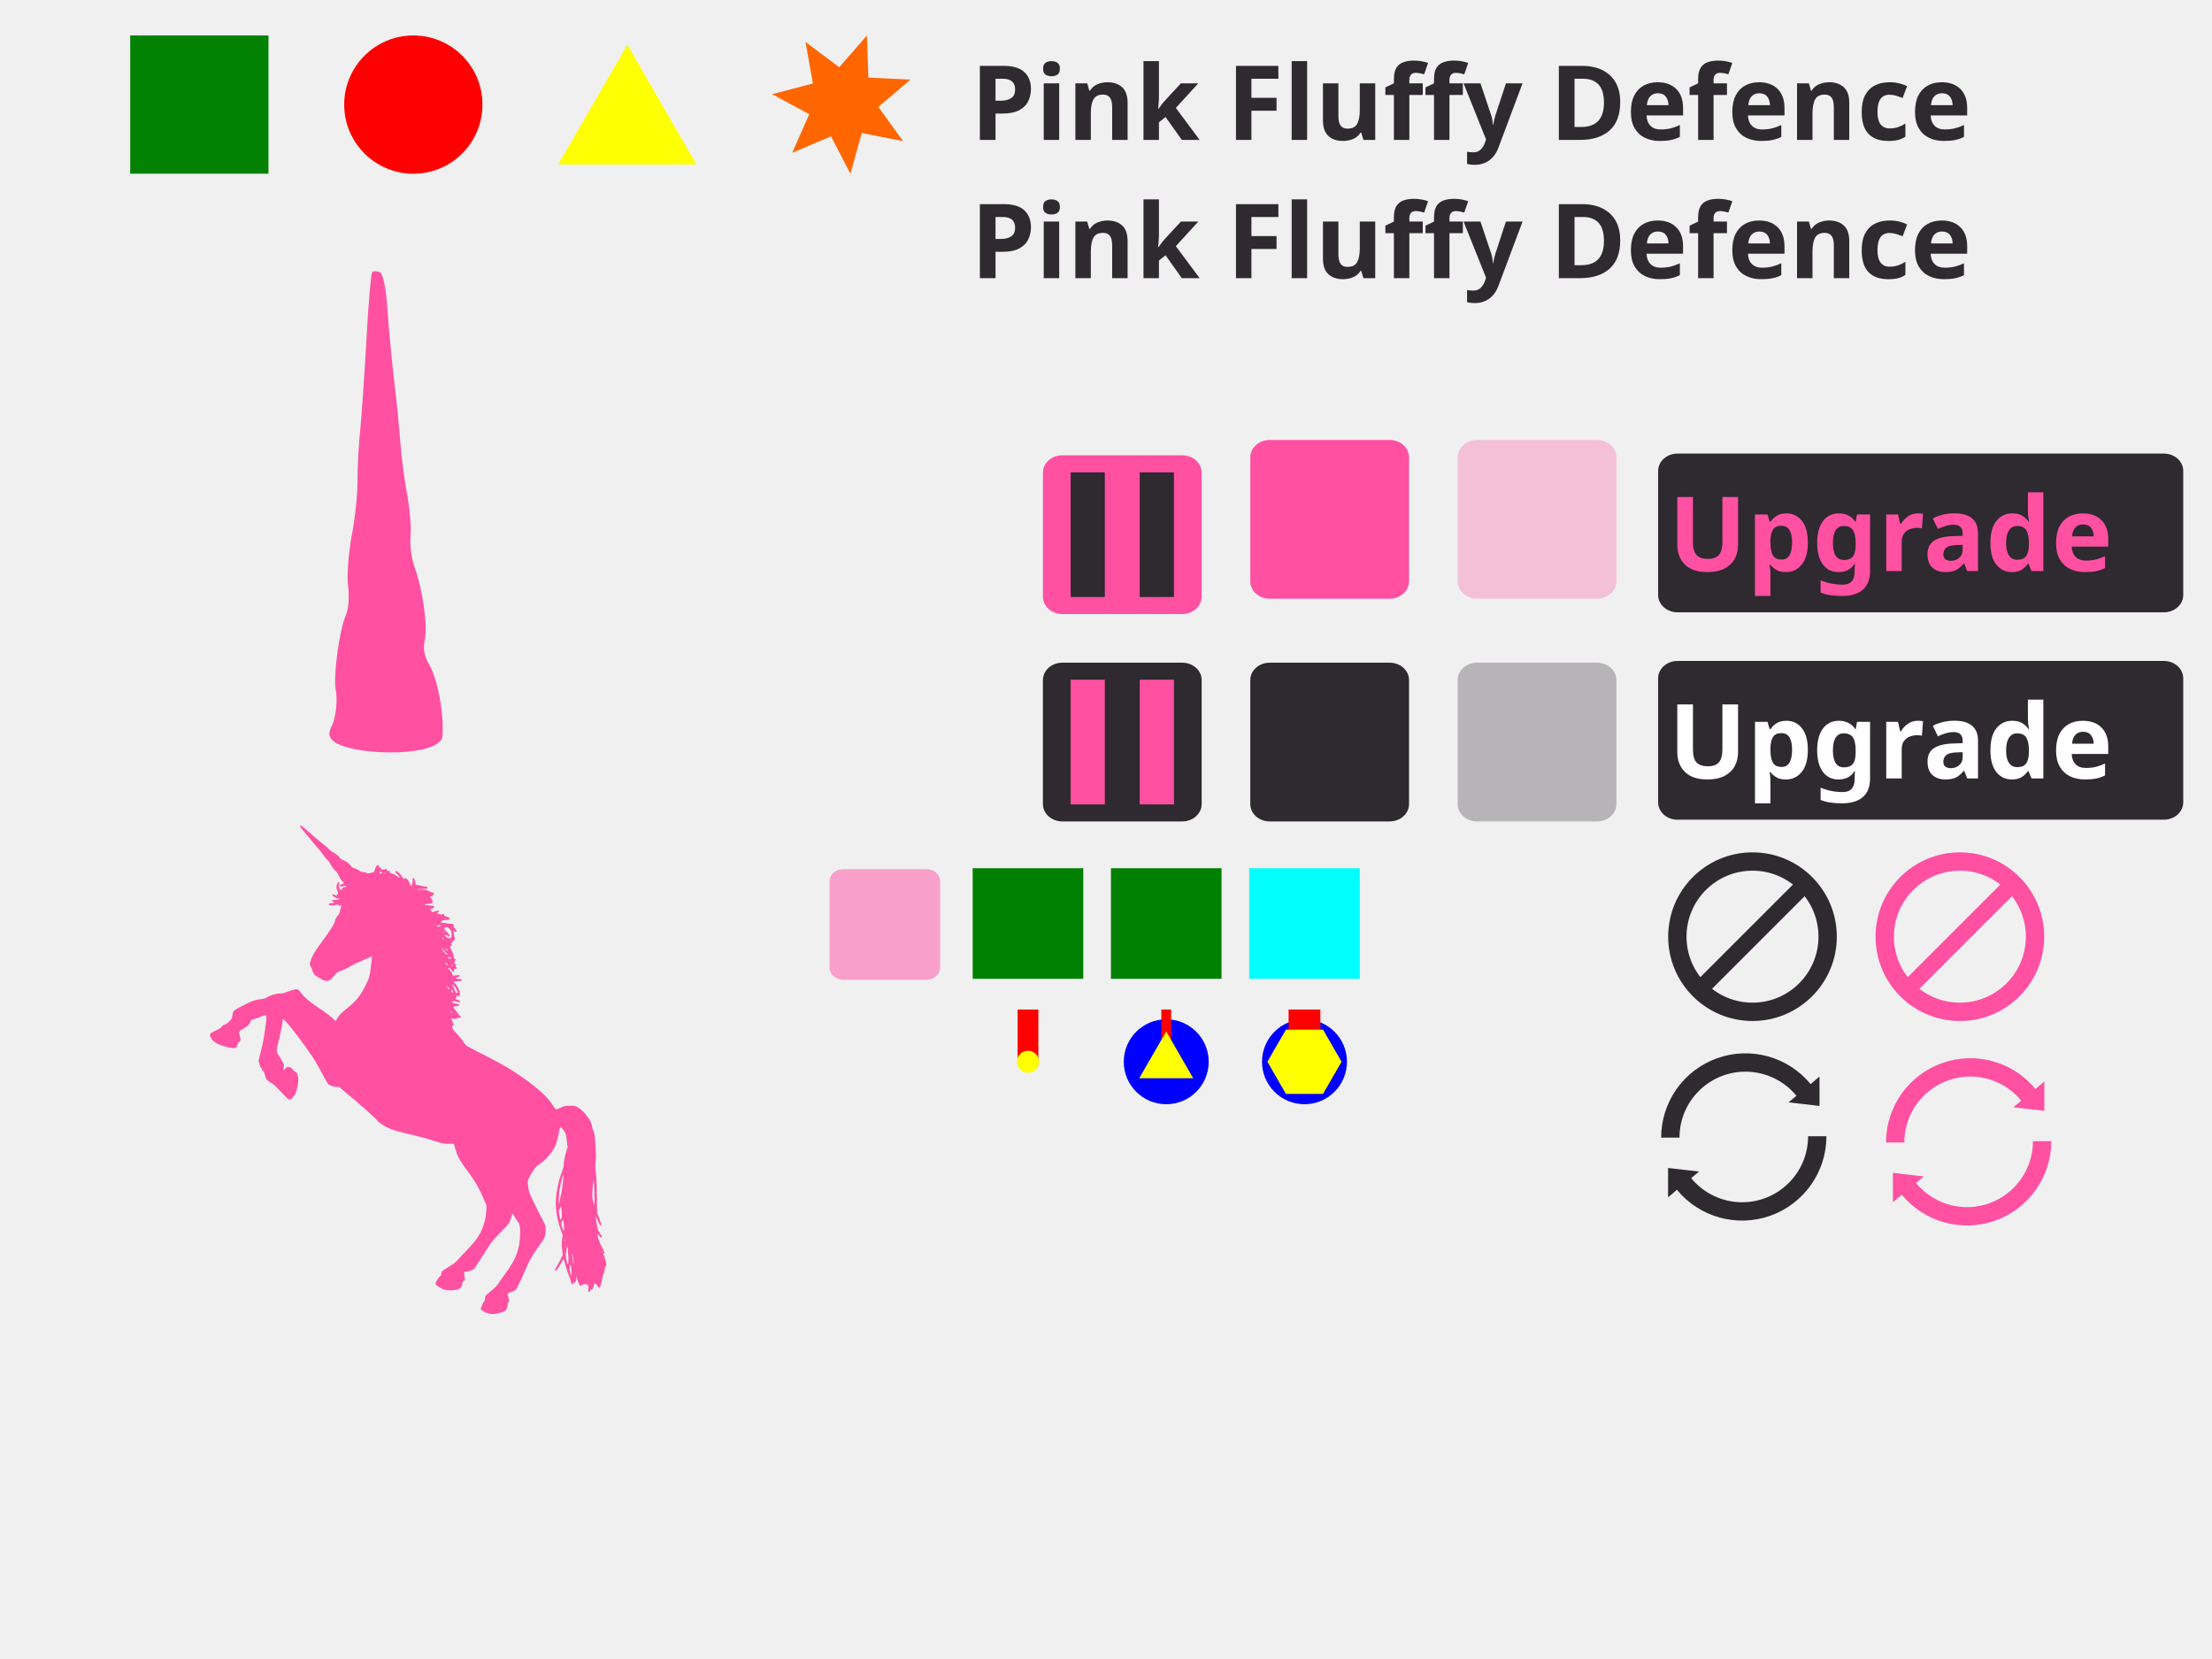
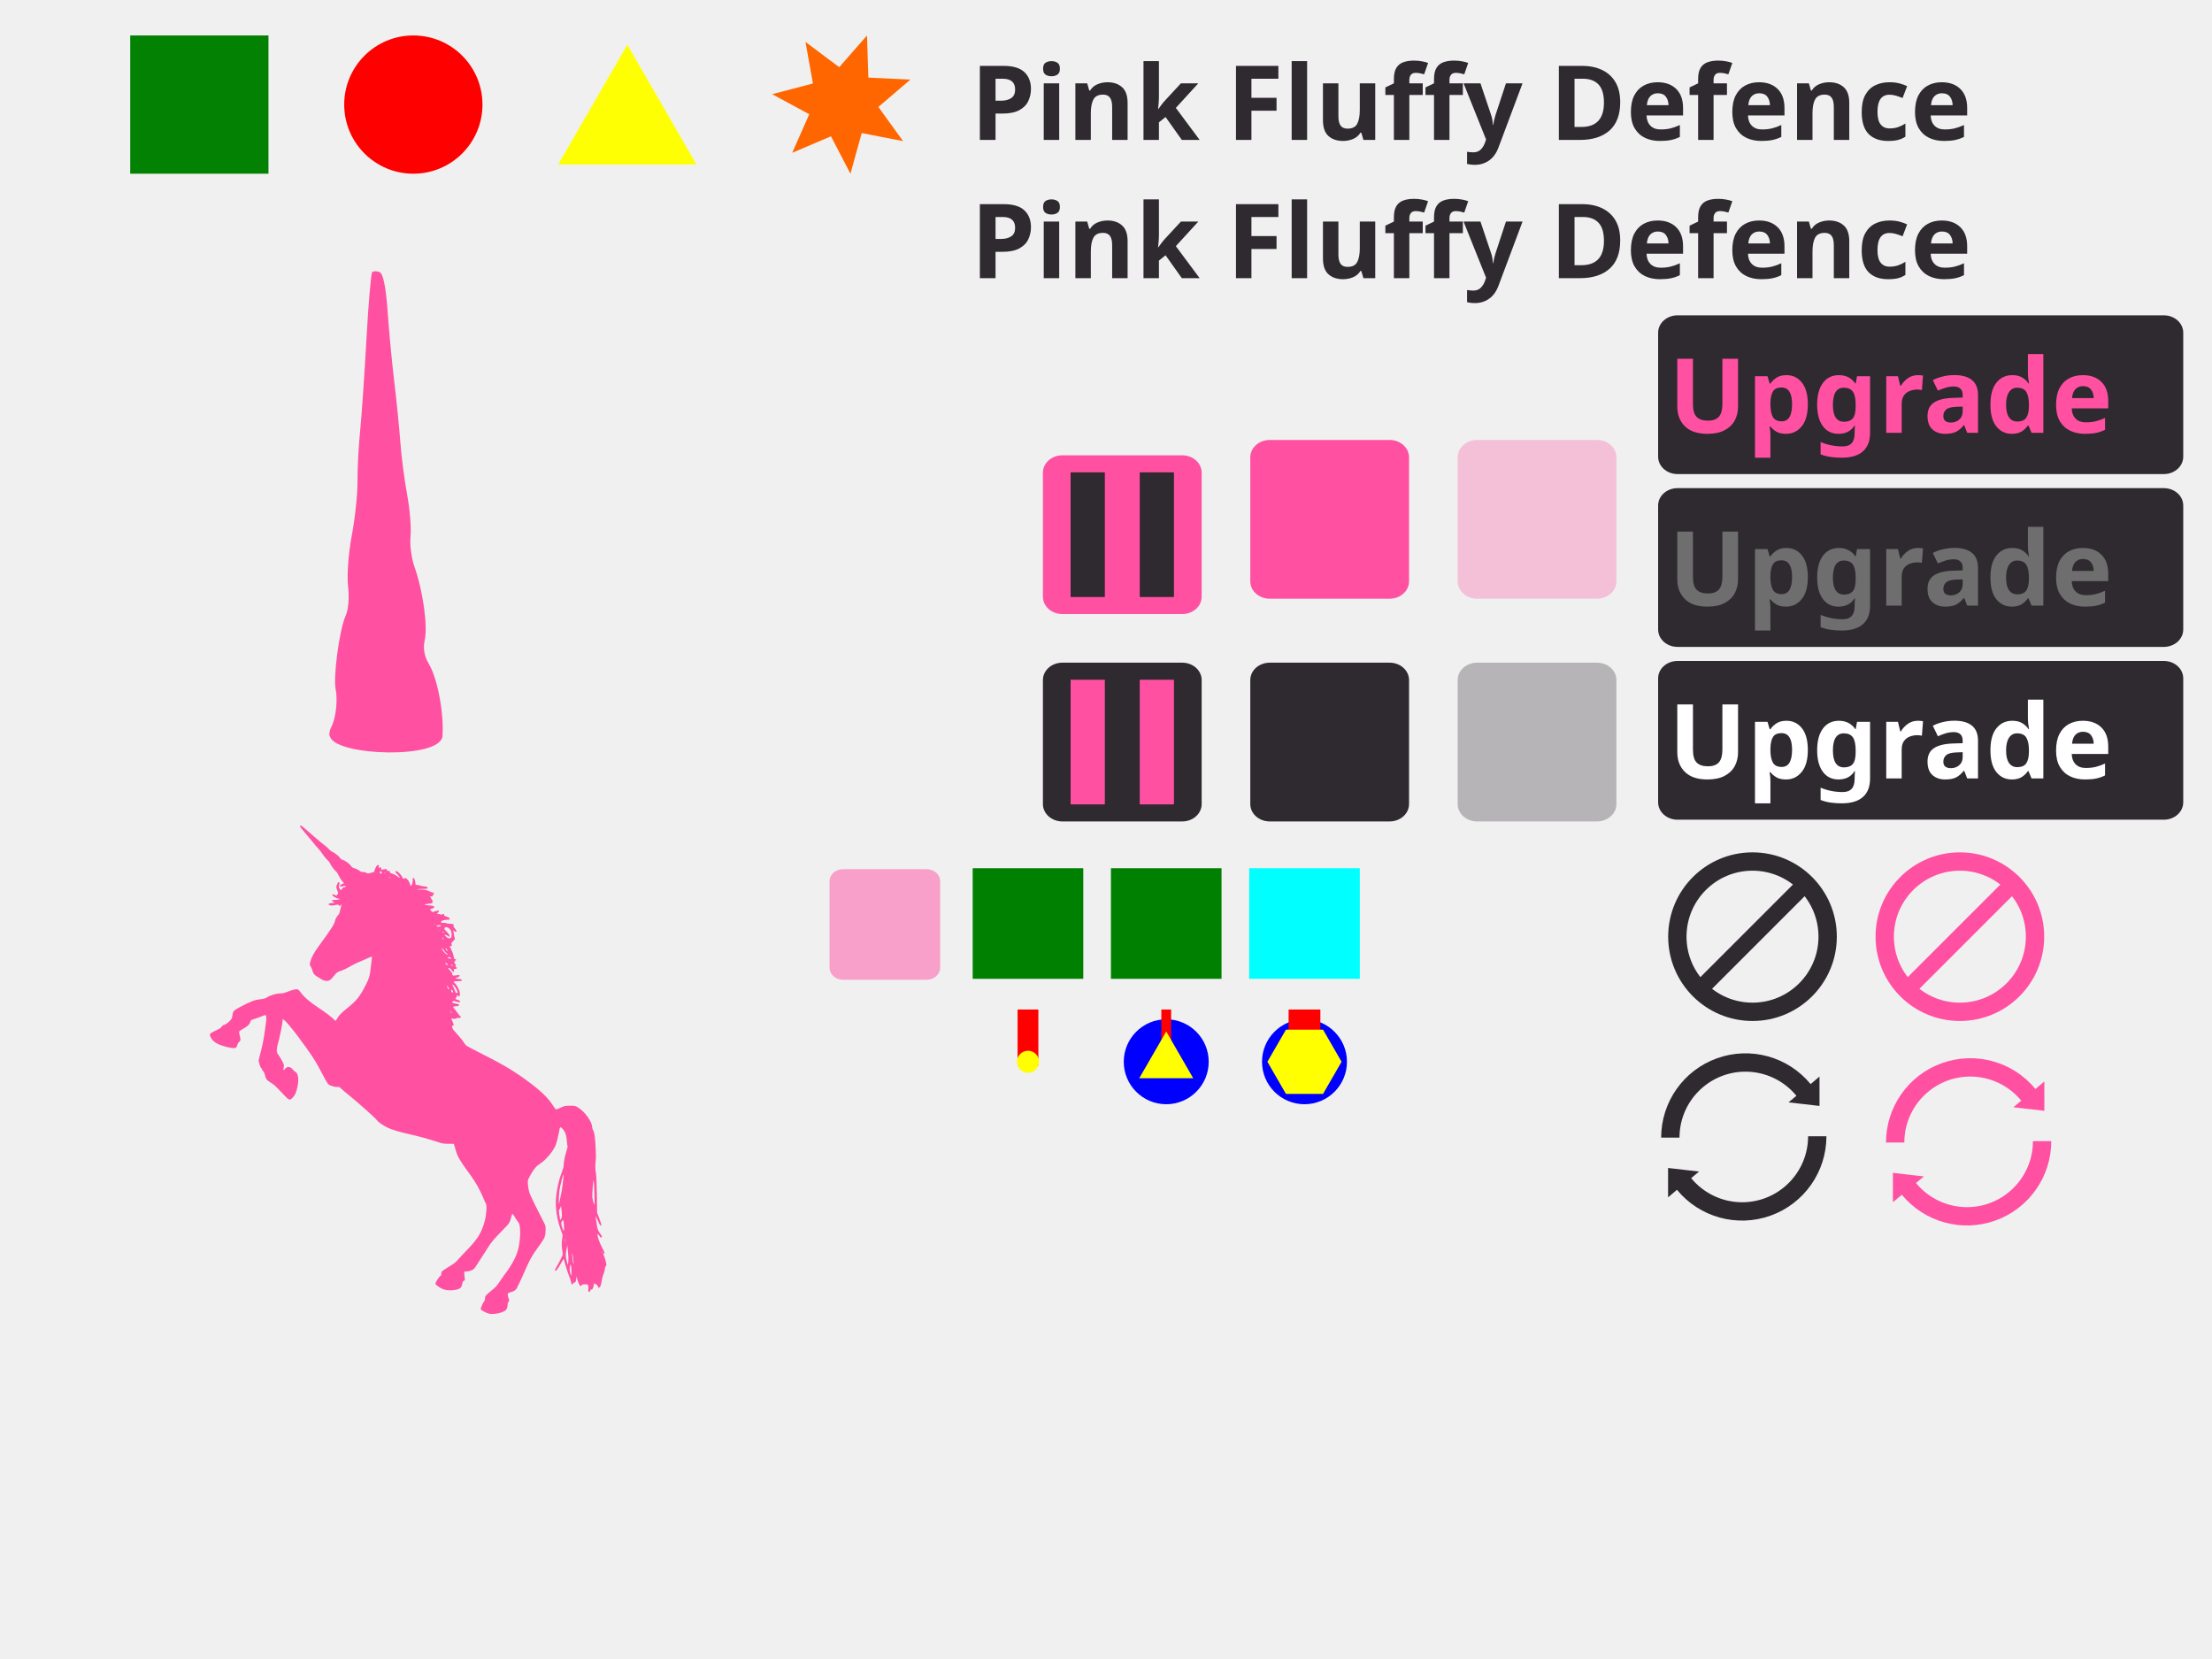
<svg xmlns="http://www.w3.org/2000/svg" width="640" height="480" id="svg3650" version="1.1">
  <defs id="defs3906" />
  <text style="font-size:12px;font-family:'Bitstream Vera Sans'" x="242.244" y="247.869" font-size="12px" xml:space="preserve" id="text2419" />
  <g id="g4748" transform="translate(-229.6792,-96.55566)">
    <path d="m 597.056,223.848 34.673,0 c 3.119,0 5.629,2.246 5.629,5.035 l 0,35.862 c 0,2.789 -2.511,5.035 -5.629,5.035 l -34.673,0 c -3.119,0 -5.629,-2.246 -5.629,-5.035 l 0,-35.862 c 0,-2.789 2.511,-5.035 5.629,-5.035 z" id="rect2787" style="fill:#ff50a2;fill-opacity:1;stroke:none;stroke-width:2.702;stroke-linecap:round;stroke-linejoin:round;stroke-miterlimit:13.654" />
  </g>
  <g transform="translate(-229.6791,-32.11391)" id="g4182">
    <path style="fill:#2f2930;stroke:none;stroke-width:2.702;stroke-linecap:round;stroke-linejoin:round;stroke-miterlimit:13.654" id="path4184" d="m 597.056,223.848 34.673,0 c 3.119,0 5.629,2.246 5.629,5.035 l 0,35.862 c 0,2.789 -2.511,5.035 -5.629,5.035 l -34.673,0 c -3.119,0 -5.629,-2.246 -5.629,-5.035 l 0,-35.862 c 0,-2.789 2.511,-5.035 5.629,-5.035 z" />
  </g>
  <circle r="20" cy="30.259" cx="119.591" id="circle4675" style="opacity:1;fill:#ff0000;fill-opacity:1" />
  <rect y="10.259" x="37.679" height="40" width="40" id="rect4683" style="opacity:0.99;fill:#008000;fill-opacity:1" />
  <g id="g4235" transform="translate(-40,0)">
    <rect y="10.259" x="201.504" height="40" width="40" id="rect4233" style="opacity:0.99;fill:none;fill-opacity:1;stroke:none;stroke-width:2.702;stroke-miterlimit:13.654;stroke-dasharray:none;stroke-opacity:1" />
    <path style="opacity:1;fill:#ffff00;fill-opacity:0.988;stroke:none;stroke-width:2.702;stroke-miterlimit:13.654;stroke-dasharray:none;stroke-opacity:1" id="path4693" d="m 241.504,47.579 -40,0 20,-34.641 z" />
  </g>
  <path transform="matrix(0.03740457,0,0,0.037465,222.967,58.71221)" d="m 745.428,-1293.301 10.503,325.641 325.457,15.167 -248.048,211.245 191.061,263.909 -319.814,-62.222 -87.208,313.922 -150.753,-288.836 -299.808,127.545 131.828,-297.95 -286.646,-154.876 315.14,-82.701 -57.634,-320.672 261.145,194.822 z" id="path4701" style="opacity:1;fill:#ff6600;fill-opacity:1" />
  <path style="fill:#000000" d="" id="path4791" />
  <g id="g3512">
    <rect y="237.756" x="46.319" height="143.547" width="143.547" id="rect4847" style="opacity:0.99;fill:none;fill-opacity:1;stroke:none;stroke-width:2.702;stroke-miterlimit:13.654;stroke-dasharray:none;stroke-opacity:1" />
    <path style="fill:#ff50a2;fill-opacity:1" d="m 141.551,380.098 c -0.889,-0.218 -2.411,-1.025 -2.462,-1.305 -0.053,-0.288 0.776,-2.159 1.062,-2.397 0.107,-0.088 0.192,-0.43 0.192,-0.767 0,-0.556 0.067,-0.669 0.79,-1.33 0.434,-0.397 1.175,-1.024 1.645,-1.394 0.589,-0.462 1.116,-1.072 1.693,-1.957 0.461,-0.707 1.085,-1.605 1.387,-1.996 2.169,-2.807 3.475,-5.221 4.076,-7.533 0.693,-2.667 0.758,-6.924 0.118,-7.645 -0.153,-0.173 -0.581,-0.808 -0.951,-1.412 -0.37,-0.604 -0.73,-1.133 -0.8,-1.177 -0.07,-0.043 -0.198,0.195 -0.284,0.529 -0.567,2.203 -0.463,2.034 -2.541,4.16 -2.672,2.734 -3.393,3.598 -4.467,5.354 -0.51,0.833 -1.428,2.262 -2.04,3.174 -0.612,0.913 -1.262,1.911 -1.445,2.219 -0.415,0.699 -1.196,1.111 -2.347,1.239 l -0.874,0.097 0.021,0.568 c 0.012,0.312 0.068,0.87 0.125,1.238 0.096,0.624 0.079,0.681 -0.254,0.833 -0.288,0.131 -0.375,0.3 -0.452,0.876 -0.129,0.969 -0.611,1.44 -1.724,1.683 -1.188,0.26 -2.558,0.242 -3.473,-0.043 -1.102,-0.344 -2.558,-1.324 -2.558,-1.721 0,-0.381 1.06,-2.033 1.433,-2.233 0.196,-0.105 0.272,-0.299 0.272,-0.694 0,-0.519 0.051,-0.582 0.959,-1.185 0.528,-0.35 1.451,-0.934 2.051,-1.298 0.663,-0.402 1.331,-0.953 1.702,-1.404 0.336,-0.408 1.574,-1.734 2.75,-2.945 3.111,-3.204 4.277,-5.138 5.137,-8.525 0.464,-1.827 0.612,-4.392 0.283,-4.895 -0.129,-0.197 -0.367,-0.695 -0.529,-1.108 -0.947,-2.409 -2.421,-5.082 -3.901,-7.075 -1.905,-2.565 -3.311,-4.689 -3.718,-5.615 -0.171,-0.39 -0.491,-1.333 -0.711,-2.095 l -0.399,-1.385 -1.533,-4.3e-4 c -1.362,-4.3e-4 -1.702,-0.055 -3.056,-0.495 -2.776,-0.9 -5.046,-1.531 -7.706,-2.14 -3.443,-0.788 -5.482,-1.386 -6.784,-1.987 -1.215,-0.561 -2.784,-1.637 -3.107,-2.129 -0.404,-0.616 -5.867,-5.484 -8.503,-7.577 -0.554,-0.44 -1.341,-1.113 -1.75,-1.497 -0.62,-0.583 -0.808,-0.685 -1.137,-0.618 -0.486,0.098 -1.949,-0.26 -2.534,-0.619 -0.331,-0.203 -0.783,-0.934 -1.905,-3.079 -0.809,-1.547 -1.796,-3.325 -2.193,-3.95 -2.634,-4.147 -7.609,-10.715 -8.812,-11.633 l -0.513,-0.391 0,0.441 c 0,0.675 -0.948,5.328 -1.347,6.609 -0.196,0.628 -0.355,1.49 -0.356,1.926 -0.002,0.706 0.062,0.878 0.61,1.634 0.337,0.465 0.823,1.28 1.081,1.812 0.44,0.908 0.459,1.005 0.305,1.616 -0.2,0.794 -0.084,0.954 0.324,0.447 0.474,-0.589 1.008,-0.736 1.62,-0.445 0.279,0.132 0.608,0.416 0.73,0.629 0.123,0.214 0.429,0.487 0.68,0.607 0.856,0.408 1.117,2.285 0.618,4.453 -0.375,1.63 -0.694,2.33 -1.396,3.062 -0.788,0.821 -1.035,0.748 -2.403,-0.71 -0.642,-0.684 -1.268,-1.34 -1.391,-1.458 -0.324,-0.308 -1.026,-1.02 -1.331,-1.35 -0.145,-0.156 -0.726,-0.572 -1.292,-0.923 -1.111,-0.69 -1.34,-1.001 -1.588,-2.161 -0.097,-0.455 -0.294,-0.877 -0.497,-1.066 -0.185,-0.172 -0.337,-0.402 -0.337,-0.511 0,-0.109 -0.122,-0.309 -0.272,-0.444 -0.149,-0.135 -0.375,-0.673 -0.502,-1.195 l -0.231,-0.949 0.713,-2.807 c 0.635,-2.502 0.883,-3.928 1.454,-8.366 0.166,-1.288 0.091,-1.974 -0.214,-1.974 -0.101,0 -0.723,0.218 -1.383,0.484 -0.66,0.266 -1.558,0.587 -1.996,0.715 -0.738,0.214 -0.808,0.272 -0.966,0.798 -0.214,0.715 -0.814,1.285 -2.062,1.958 -0.54,0.291 -1.047,0.633 -1.127,0.76 -0.105,0.166 -0.065,0.503 0.145,1.204 0.318,1.066 0.242,1.641 -0.249,1.904 -0.145,0.078 -0.329,0.382 -0.409,0.676 -0.246,0.915 -0.455,1.091 -1.251,1.056 -1.017,-0.044 -3.381,-0.674 -4.371,-1.165 -1.014,-0.502 -1.676,-1.098 -2.062,-1.856 -0.545,-1.067 -0.475,-1.175 1.317,-2.026 1.194,-0.567 1.643,-0.855 1.77,-1.134 0.118,-0.259 0.359,-0.43 0.781,-0.556 0.402,-0.12 0.884,-0.449 1.411,-0.967 0.7,-0.687 0.812,-0.875 0.896,-1.496 0.216,-1.608 0.242,-1.637 2.672,-2.91 2.747,-1.44 3.854,-1.856 5.367,-2.016 1.028,-0.109 1.479,-0.226 1.889,-0.492 1,-0.649 2.727,-1.191 3.792,-1.191 0.768,0 1.238,-0.103 2.248,-0.493 1.53,-0.591 2.479,-0.819 2.933,-0.705 0.191,0.048 0.564,0.416 0.869,0.859 0.877,1.274 2.662,2.821 5.102,4.423 2.115,1.389 4.041,2.857 4.684,3.572 0.326,0.362 0.436,0.304 0.806,-0.423 0.417,-0.817 1.152,-1.58 2.763,-2.869 2.889,-2.31 3.835,-3.508 5.662,-7.166 0.872,-1.747 1.037,-2.366 1.298,-4.872 0.126,-1.212 0.264,-2.379 0.306,-2.594 0.048,-0.246 0.015,-0.391 -0.089,-0.391 -0.091,0 -0.975,0.375 -1.966,0.834 -0.99,0.459 -2.015,0.905 -2.278,0.993 -0.263,0.088 -1.19,0.571 -2.061,1.074 -0.871,0.503 -1.935,1.019 -2.365,1.147 -1.22,0.362 -1.434,0.512 -2.245,1.57 -0.977,1.275 -1.584,1.587 -2.609,1.342 -0.388,-0.093 -0.878,-0.306 -1.088,-0.473 -0.21,-0.167 -0.615,-0.421 -0.898,-0.565 -0.843,-0.428 -1.369,-1.001 -1.54,-1.675 -0.155,-0.614 -0.232,-0.797 -0.669,-1.601 -0.204,-0.376 -0.203,-0.485 0.011,-1.254 0.355,-1.278 1.065,-2.572 2.44,-4.45 3.505,-4.784 4.535,-6.386 4.678,-7.275 0.054,-0.333 0.296,-0.862 0.547,-1.193 0.248,-0.327 0.528,-0.698 0.623,-0.824 0.095,-0.126 0.272,-0.708 0.395,-1.294 0.122,-0.585 0.256,-1.192 0.298,-1.349 0.065,-0.241 0.032,-0.231 -0.219,0.071 -0.288,0.347 -0.3,0.349 -0.505,0.082 -0.191,-0.249 -0.275,-0.259 -0.933,-0.107 -0.953,0.22 -1.582,0.211 -1.908,-0.028 -0.258,-0.188 -0.256,-0.2 0.035,-0.355 0.165,-0.088 0.491,-0.161 0.725,-0.161 0.233,0 0.532,-0.041 0.664,-0.092 0.19,-0.073 0.146,-0.131 -0.214,-0.283 -0.729,-0.307 -0.462,-0.549 0.613,-0.555 0.543,-0.003 1.019,-0.079 1.118,-0.178 0.135,-0.135 0.081,-0.175 -0.247,-0.183 -0.515,-0.014 -1.681,-0.701 -1.744,-1.029 -0.06,-0.31 0.303,-0.31 0.777,-1e-5 0.353,0.231 0.375,0.228 0.631,-0.107 0.335,-0.436 0.335,-0.475 -0.026,-1.343 -0.252,-0.609 -0.275,-0.805 -0.145,-1.286 0.207,-0.767 0.515,-1.177 0.728,-0.968 0.12,0.118 0.121,0.311 0.004,0.744 -0.128,0.474 -0.116,0.664 0.06,1.004 0.317,0.614 0.477,0.649 0.752,0.169 0.171,-0.298 0.373,-0.442 0.663,-0.471 0.229,-0.023 0.446,-0.131 0.482,-0.24 0.051,-0.157 -0.066,-0.182 -0.558,-0.122 -0.343,0.042 -0.735,0.122 -0.871,0.178 -0.192,0.079 -0.249,0.032 -0.249,-0.205 0,-0.22 0.15,-0.369 0.533,-0.528 0.293,-0.121 0.55,-0.236 0.57,-0.255 0.021,-0.019 -0.199,-0.284 -0.487,-0.589 -0.288,-0.305 -0.739,-1.018 -1.001,-1.585 -0.268,-0.579 -0.634,-1.133 -0.836,-1.266 -0.431,-0.283 -1.568,-1.842 -1.775,-2.435 -0.081,-0.233 -0.407,-0.631 -0.723,-0.886 -0.317,-0.255 -0.893,-0.95 -1.28,-1.545 -0.387,-0.595 -0.984,-1.37 -1.327,-1.722 -0.342,-0.352 -0.93,-1.034 -1.306,-1.516 -0.376,-0.482 -1.435,-1.755 -2.354,-2.829 -0.919,-1.074 -1.67,-2.009 -1.67,-2.077 0,-0.068 0.097,-0.161 0.215,-0.207 0.138,-0.053 0.6,0.268 1.285,0.893 0.589,0.536 1.558,1.376 2.154,1.865 0.596,0.49 1.417,1.193 1.825,1.563 0.408,0.37 1.14,0.961 1.627,1.313 0.487,0.352 1.049,0.852 1.249,1.111 0.2,0.259 0.624,0.602 0.943,0.762 0.89,0.446 2.025,1.342 2.309,1.823 0.164,0.278 0.434,0.481 0.756,0.568 0.727,0.198 1.949,1.069 2.391,1.706 0.244,0.351 0.538,0.587 0.809,0.648 0.557,0.126 1.676,0.693 1.899,0.962 0.109,0.132 0.411,0.208 0.799,0.202 0.368,-0.005 0.779,0.092 1.002,0.238 0.358,0.235 0.425,0.235 1.276,0.004 l 0.898,-0.243 0.296,-0.813 c 0.315,-0.864 0.743,-1.377 1.011,-1.211 0.09,0.056 0.126,0.248 0.08,0.432 -0.084,0.336 0.131,0.634 0.234,0.324 0.033,-0.098 0.162,-0.128 0.306,-0.073 0.179,0.069 0.223,0.182 0.154,0.397 -0.089,0.28 -0.056,0.296 0.452,0.221 1.255,-0.183 1.26,-0.183 1.231,0.119 -0.023,0.232 0.057,0.285 0.426,0.284 0.375,-7.2e-4 0.447,0.049 0.415,0.288 -0.032,0.233 0.081,0.322 0.577,0.454 0.339,0.091 0.932,0.38 1.318,0.644 1.113,0.759 1.126,0.763 0.83,0.253 -0.148,-0.255 -0.484,-0.642 -0.748,-0.861 -0.463,-0.385 -0.501,-0.708 -0.082,-0.708 0.33,0 1.272,0.937 1.641,1.632 0.347,0.655 0.469,0.752 0.625,0.5 0.319,-0.516 1.34,0.471 1.64,1.585 0.081,0.301 0.194,0.547 0.252,0.547 0.273,0 0.612,-0.981 0.569,-1.646 -0.035,-0.546 0.002,-0.699 0.167,-0.699 0.242,0 0.584,0.899 0.609,1.599 0.015,0.415 0.06,0.463 0.45,0.468 0.239,0.003 0.69,0.098 1.002,0.211 0.313,0.113 0.76,0.207 0.995,0.209 0.707,0.007 1.066,0.156 1.066,0.443 0,0.242 -0.127,0.269 -1.315,0.282 -0.723,0.008 -1.475,0.071 -1.67,0.14 -0.238,0.084 -0.002,0.103 0.711,0.057 1.182,-0.076 2.244,0.144 3.08,0.637 0.283,0.167 0.604,0.269 0.712,0.228 0.3,-0.115 0.395,0.322 0.133,0.611 -0.127,0.14 -0.23,0.328 -0.23,0.418 0,0.105 -0.165,0.135 -0.462,0.086 -0.378,-0.063 -0.416,-0.048 -0.213,0.082 0.137,0.087 0.249,0.28 0.249,0.429 0,0.149 0.111,0.332 0.248,0.409 0.136,0.076 0.202,0.184 0.147,0.239 -0.055,0.055 -0.038,0.217 0.039,0.36 0.195,0.364 -0.17,0.529 -1.429,0.646 -1.253,0.116 -1.04,0.315 0.465,0.435 0.565,0.045 1.141,0.14 1.278,0.211 0.383,0.197 0.063,0.654 -0.537,0.766 -0.59,0.111 -0.608,0.191 -0.142,0.628 l 0.353,0.332 0.839,-0.254 c 1.054,-0.319 1.321,-0.195 0.784,0.366 l -0.394,0.411 0.391,0 c 0.215,0 0.522,0.07 0.681,0.155 0.21,0.112 0.333,0.112 0.445,0 0.085,-0.085 0.275,-0.155 0.421,-0.155 0.195,0 0.243,0.071 0.181,0.266 -0.07,0.222 0.051,0.31 0.737,0.533 0.621,0.202 0.832,0.34 0.864,0.566 0.034,0.241 -0.036,0.303 -0.355,0.317 -1.212,0.052 -1.845,0.201 -2.016,0.475 -0.242,0.388 -0.151,0.441 0.761,0.441 0.432,0 0.785,0.055 0.785,0.122 0,0.067 0.356,0.122 0.791,0.122 0.951,0 1.441,0.206 1.194,0.503 -0.13,0.157 -0.058,0.329 0.346,0.822 0.281,0.343 0.511,0.693 0.511,0.778 0,0.326 -0.32,0.33 -0.673,0.009 -0.333,-0.303 -0.358,-0.308 -0.264,-0.05 0.057,0.156 0.136,0.604 0.176,0.995 0.04,0.391 0.143,0.856 0.229,1.034 0.139,0.286 0.087,0.395 -0.443,0.935 -0.537,0.547 -0.585,0.651 -0.458,0.986 0.155,0.407 0.026,0.578 -0.331,0.441 -0.305,-0.117 -0.298,-0.087 0.271,1.099 0.273,0.57 0.533,1.263 0.577,1.539 0.159,0.999 0.208,1.11 0.518,1.191 l 0.316,0.083 -0.318,0.339 c -0.341,0.363 -0.302,0.738 0.107,1.048 0.18,0.136 0.188,0.203 0.041,0.352 -0.147,0.149 -0.124,0.227 0.127,0.416 0.386,0.291 0.24,0.556 -0.306,0.556 -0.381,0 -0.408,0.033 -0.333,0.409 0.128,0.638 -0.183,0.656 -0.576,0.034 -0.332,-0.525 -0.849,-0.86 -1.038,-0.67 -0.045,0.045 0.071,0.242 0.259,0.436 0.749,0.773 0.911,1.014 0.911,1.355 0,0.312 0.06,0.355 0.497,0.351 0.274,-0.003 0.737,-0.053 1.03,-0.113 0.475,-0.097 0.533,-0.077 0.533,0.177 0,0.209 -0.151,0.33 -0.569,0.455 -0.313,0.094 -0.569,0.216 -0.569,0.272 0,0.056 0.354,0.131 0.787,0.167 0.433,0.036 0.856,0.134 0.94,0.218 0.316,0.316 -0.054,0.462 -1.166,0.462 -1.242,0 -1.362,0.106 -0.726,0.641 0.598,0.503 1.311,1.94 1.403,2.826 0.081,0.782 -0.103,1.134 -0.425,0.813 -0.237,-0.237 -0.573,-0.196 -0.475,0.058 0.046,0.119 -0.041,0.341 -0.193,0.492 -0.306,0.306 -0.294,0.32 0.449,0.559 0.287,0.092 0.598,0.26 0.691,0.372 0.294,0.354 -0.255,0.42 -1.101,0.133 -0.513,-0.174 -0.805,-0.213 -0.869,-0.115 -0.053,0.081 -0.192,0.181 -0.309,0.223 -0.266,0.094 0.375,0.365 1.256,0.53 0.793,0.149 1.007,0.352 0.599,0.57 -0.169,0.09 -0.448,0.148 -0.619,0.129 -0.377,-0.043 -0.952,0.134 -0.952,0.294 0,0.063 0.102,0.2 0.226,0.303 0.124,0.103 0.519,0.607 0.878,1.119 0.358,0.512 0.777,1.034 0.931,1.161 0.399,0.327 0.176,0.603 -0.41,0.507 -0.31,-0.05 -0.527,-0.008 -0.636,0.123 -0.114,0.138 -0.379,0.182 -0.855,0.142 l -0.69,-0.057 0.364,0.807 c 0.448,0.991 0.479,1.239 0.156,1.214 -0.394,-0.031 -0.312,0.702 0.139,1.252 0.213,0.26 0.913,1.061 1.556,1.78 0.643,0.719 1.3,1.562 1.459,1.875 0.159,0.312 0.498,0.724 0.753,0.915 0.255,0.191 2.254,1.246 4.443,2.346 6.351,3.19 9.634,5.168 13.823,8.327 3.565,2.688 5.404,4.502 6.819,6.728 0.36,0.567 0.732,1.03 0.826,1.03 0.187,0 0.915,-0.288 1.911,-0.756 0.522,-0.245 0.915,-0.301 2.132,-0.305 1.476,-0.004 1.502,8.7e-4 2.358,0.525 1.927,1.179 4.018,4.086 4.033,5.609 0.003,0.25 0.128,0.665 0.278,0.924 0.384,0.661 0.539,1.671 0.731,4.778 0.126,2.039 0.127,3.103 0.006,4.316 -0.135,1.349 -0.125,1.862 0.067,3.173 0.162,1.108 0.248,3.034 0.296,6.609 l 0.068,5.046 0.65,1.658 c 0.396,1.011 0.612,1.755 0.554,1.908 -0.153,0.399 -0.424,0.023 -1.084,-1.505 -0.562,-1.301 -0.579,-1.324 -0.49,-0.64 0.416,3.196 0.434,3.276 0.974,4.165 0.292,0.481 0.591,0.911 0.665,0.956 0.215,0.133 0.154,0.634 -0.077,0.634 -0.116,0 -0.388,-0.268 -0.604,-0.596 -0.39,-0.591 -0.393,-0.593 -0.438,-0.208 -0.068,0.58 0.479,2.115 1.342,3.764 0.749,1.432 0.839,1.804 0.395,1.634 -0.19,-0.073 -0.187,-0.012 0.023,0.468 0.349,0.797 0.773,2.328 0.773,2.792 0,0.223 -0.094,0.434 -0.213,0.48 -0.141,0.054 -0.214,0.281 -0.216,0.671 -0.002,0.324 -0.131,0.871 -0.288,1.217 -0.268,0.591 -0.569,1.781 -0.776,3.067 -0.109,0.677 -0.422,1.208 -0.713,1.208 -0.115,0 -0.21,-0.118 -0.21,-0.262 0,-0.259 -0.411,-0.733 -0.635,-0.733 -0.063,0 -0.192,-0.105 -0.286,-0.234 -0.144,-0.197 -0.198,-0.098 -0.34,0.626 -0.168,0.854 -0.442,1.277 -0.718,1.107 -0.079,-0.049 -0.184,0.069 -0.232,0.262 -0.105,0.417 -0.465,0.598 -0.583,0.293 -0.046,-0.119 -0.043,-0.465 0.005,-0.77 0.049,-0.304 0.026,-0.718 -0.05,-0.918 -0.125,-0.329 -0.213,-0.365 -0.902,-0.365 -0.58,0 -0.824,0.068 -1.017,0.281 -0.14,0.154 -0.303,0.251 -0.363,0.214 -0.227,-0.14 -0.729,-1.275 -0.903,-2.042 l -0.181,-0.798 -0.09,0.761 c -0.097,0.815 -0.296,1.182 -0.583,1.073 -0.098,-0.037 -0.256,0.104 -0.352,0.314 -0.225,0.493 -0.449,0.29 -0.596,-0.542 -0.059,-0.336 -0.338,-1.171 -0.62,-1.856 -0.281,-0.685 -0.707,-1.964 -0.947,-2.843 -0.239,-0.878 -0.466,-1.693 -0.505,-1.81 -0.043,-0.13 -0.274,0.172 -0.599,0.782 -0.682,1.283 -1.465,2.459 -1.697,2.551 -0.395,0.157 -0.307,-0.355 0.196,-1.142 0.291,-0.454 0.814,-1.429 1.163,-2.165 l 0.634,-1.339 -0.184,-1.549 c -0.147,-1.234 -0.149,-1.811 -0.013,-2.837 l 0.171,-1.288 -0.624,-1.731 c -0.861,-2.387 -1.368,-5.186 -1.368,-7.558 -8e-5,-2.604 0.769,-6.5 1.778,-9.001 0.287,-0.711 0.49,-1.463 0.49,-1.81 0,-0.94 0.404,-3.006 0.845,-4.324 0.223,-0.666 0.357,-1.242 0.298,-1.281 -0.059,-0.039 -0.153,-0.705 -0.209,-1.479 -0.121,-1.681 -0.462,-2.679 -1.198,-3.509 -0.591,-0.666 -0.793,-0.656 -0.917,0.045 -0.332,1.868 -0.875,4.088 -1.151,4.705 -0.804,1.796 -2.737,4.114 -4.284,5.138 -1.344,0.889 -1.917,1.549 -2.978,3.422 -0.855,1.509 -0.893,1.725 -0.634,3.546 0.253,1.778 0.232,1.729 4.539,10.227 0.442,0.871 0.499,1.107 0.484,1.99 -0.031,1.783 -0.249,2.444 -1.27,3.851 -2.614,3.599 -3.282,4.745 -4.753,8.16 -0.785,1.821 -1.544,3.478 -1.688,3.683 -0.144,0.205 -0.336,0.603 -0.427,0.885 -0.261,0.806 -0.927,1.307 -2.147,1.616 -0.571,0.145 -0.645,0.21 -0.684,0.607 -0.024,0.244 0.056,0.637 0.178,0.873 0.283,0.547 0.287,1.24 0.009,1.347 -0.147,0.057 -0.213,0.286 -0.213,0.74 0,0.768 -0.298,1.476 -0.736,1.75 -1.101,0.688 -3.481,1.133 -4.594,0.859 z m 23.735,-13.314 c -0.051,-0.489 -0.147,-0.888 -0.214,-0.888 -0.066,0 -0.165,0.358 -0.22,0.796 -0.075,0.598 -0.033,1.013 0.167,1.67 l 0.267,0.874 0.046,-0.782 c 0.025,-0.43 0.004,-1.181 -0.047,-1.67 z m -0.841,-3.233 c -0.05,-0.782 -0.137,-1.837 -0.193,-2.345 l -0.102,-0.924 -0.27,1.371 c -0.28,1.422 -0.245,1.991 0.229,3.746 l 0.154,0.569 0.137,-0.497 c 0.076,-0.276 0.096,-1.13 0.046,-1.919 z m 1.37,0.423 c -0.13,-0.936 -0.26,-1.548 -0.288,-1.359 -0.051,0.333 0.196,2.379 0.349,2.901 0.181,0.615 0.159,0.044 -0.061,-1.542 z m 8.404,-1.709 c -0.046,-0.121 -0.115,-0.189 -0.152,-0.152 -0.037,0.037 -0.025,0.136 0.026,0.219 0.14,0.227 0.222,0.183 0.126,-0.068 z m -10.747,-3.934 c -0.03,-0.334 -0.055,-0.096 -0.056,0.529 -5.6e-4,0.625 0.024,0.899 0.054,0.608 0.03,-0.291 0.031,-0.803 8.7e-4,-1.137 z m -0.306,-3.852 c -0.053,-0.706 -0.135,-1.345 -0.181,-1.42 -0.127,-0.205 -0.605,0.491 -0.609,0.887 -0.002,0.19 0.138,0.782 0.31,1.317 0.416,1.29 0.613,0.968 0.481,-0.784 z m -0.587,-2.868 c -0.003,-0.391 -0.063,-1.19 -0.132,-1.777 -0.117,-1 -0.133,-1.035 -0.251,-0.569 -0.069,0.274 -0.222,0.571 -0.339,0.662 -0.182,0.14 -0.19,0.336 -0.055,1.35 0.087,0.652 0.193,1.304 0.235,1.447 0.149,0.501 0.549,-0.321 0.542,-1.114 z m 9.388,-6.694 c -0.057,-1.906 -0.151,-3.436 -0.208,-3.401 -0.166,0.103 -0.483,4.248 -0.377,4.928 0.147,0.941 0.558,2.331 0.627,2.123 0.034,-0.102 0.015,-1.744 -0.042,-3.65 z m -9.447,-0.341 c 0.282,-1.55 0.613,-4.688 0.506,-4.794 -0.108,-0.108 -0.949,3.242 -1.15,4.581 -0.117,0.782 -0.208,2.029 -0.201,2.772 l 0.012,1.35 0.268,-1.137 c 0.147,-0.625 0.402,-1.873 0.565,-2.772 z m -32.007,-51.877 c -0.173,-0.235 -0.339,-0.426 -0.368,-0.426 -0.029,0 0.061,0.192 0.199,0.426 0.139,0.235 0.304,0.426 0.368,0.426 0.064,0 -0.026,-0.192 -0.2,-0.426 z m 1.87,-5.518 c 0,-0.459 -0.528,-1.489 -1,-1.949 -0.31,-0.302 -0.563,-0.5 -0.563,-0.439 0,0.061 0.224,0.576 0.497,1.145 0.274,0.569 0.497,1.107 0.497,1.197 0,0.089 0.128,0.163 0.284,0.163 0.156,0 0.284,-0.052 0.284,-0.117 z m -1.357,-0.345 c -0.142,-0.472 -0.325,-0.618 -0.431,-0.344 -0.125,0.327 0.027,0.663 0.3,0.663 0.17,0 0.203,-0.081 0.131,-0.32 z m -1.06,-0.738 c 0,-0.257 -0.7,-1.07 -0.706,-0.819 -0.004,0.164 0.552,1.025 0.662,1.025 0.024,0 0.044,-0.092 0.044,-0.205 z m 0.995,-6.751 c 0,-0.168 -0.277,-0.347 -0.379,-0.245 -0.102,0.102 0.078,0.379 0.245,0.379 0.074,0 0.134,-0.06 0.134,-0.134 z m -1.565,-0.508 c -0.217,-0.231 -0.384,-0.308 -0.474,-0.219 -0.193,0.193 0.152,0.576 0.518,0.576 0.282,0 0.281,-0.011 -0.044,-0.357 z m 1.046,-1.708 c -0.049,-0.127 -0.269,-0.209 -0.562,-0.209 -0.605,0 -0.611,0.102 -0.022,0.349 0.514,0.216 0.704,0.171 0.584,-0.141 z m -1.141,-1.214 c -0.249,-0.159 -0.657,-0.608 -0.907,-0.998 -0.25,-0.39 -0.484,-0.679 -0.52,-0.643 -0.279,0.279 1.074,1.936 1.577,1.932 0.259,-0.002 0.238,-0.043 -0.15,-0.292 z m 0.042,-1.194 c -0.13,-0.198 -0.302,-0.36 -0.383,-0.36 -0.161,0 -0.065,0.216 0.269,0.605 0.309,0.359 0.392,0.18 0.114,-0.245 z m -1.088,-3.215 c -0.087,-0.163 -0.193,-0.262 -0.236,-0.219 -0.117,0.117 0.07,0.516 0.243,0.516 0.105,0 0.103,-0.091 -0.007,-0.296 z m 2.174,-0.186 c 0.309,-0.234 0.337,-1.305 0.053,-1.986 -0.398,-0.953 -1.652,-1.471 -1.873,-0.774 -0.078,0.246 0.021,0.422 0.477,0.848 0.76,0.709 1.137,1.344 0.924,1.557 -0.118,0.118 -0.227,0.081 -0.417,-0.141 -0.147,-0.171 -0.426,-0.3 -0.65,-0.3 l -0.393,0 0.531,0.494 c 0.564,0.525 0.944,0.61 1.348,0.303 z m -1.954,-1.65 c -0.048,-0.078 -0.184,-0.142 -0.301,-0.142 -0.117,0 -0.174,0.064 -0.125,0.142 0.048,0.078 0.184,0.142 0.301,0.142 0.117,0 0.174,-0.064 0.125,-0.142 z m -1.104,-0.512 c -0.047,-0.047 -0.17,-0.052 -0.272,-0.011 -0.113,0.045 -0.08,0.079 0.086,0.086 0.15,0.006 0.234,-0.027 0.187,-0.075 z m 0.118,-1.26 c 0.259,-0.196 0.244,-0.209 -0.245,-0.213 -0.622,-0.005 -0.999,0.119 -0.891,0.295 0.123,0.2 0.832,0.149 1.136,-0.081 z m -1.539,-0.588 c -0.047,-0.047 -0.17,-0.052 -0.272,-0.011 -0.113,0.045 -0.08,0.079 0.086,0.086 0.15,0.006 0.234,-0.027 0.187,-0.075 z m -13.108,-13.416 c -0.048,-0.078 -0.152,-0.142 -0.23,-0.142 -0.078,0 -0.103,0.064 -0.054,0.142 0.048,0.078 0.152,0.142 0.23,0.142 0.078,0 0.103,-0.064 0.054,-0.142 z m -2.345,-1.322 c 0,-0.205 -0.278,-0.526 -0.455,-0.526 -0.063,0 -0.114,0.16 -0.114,0.355 0,0.261 0.076,0.355 0.284,0.355 0.156,0 0.284,-0.083 0.284,-0.185 z m 0.924,0.043 c 0.048,-0.078 0.02,-0.142 -0.063,-0.142 -0.083,0 -0.151,0.064 -0.151,0.142 0,0.078 0.028,0.142 0.063,0.142 0.035,0 0.102,-0.064 0.151,-0.142 z" id="path4825" />
  </g>
  <text xml:space="preserve" style="font-style:normal;font-weight:normal;font-size:16.25px;line-height:125%;font-family:sans-serif;letter-spacing:0px;word-spacing:0px;fill:#2f2930;fill-opacity:1;stroke:none;stroke-width:1px;stroke-linecap:butt;stroke-linejoin:miter;stroke-opacity:1" x="280.803" y="40.486" id="text4235">
    <tspan id="tspan4237" x="280.803" y="40.486" style="font-style:normal;font-variant:normal;font-weight:bold;font-stretch:normal;font-size:30px;font-family:'Segoe Script';-inkscape-font-specification:'Segoe Script Bold';fill:#2f2930;fill-opacity:1">Pink Fluffy Defence</tspan>
  </text>
  <g id="g3358">
    <rect style="fill:none" y="78.091" x="41.697" height="140" width="140" id="rect3353" />
    <path id="path3466" d="m 95.729,210.6 c 1.851,-3.468 1.832,-9.154 1.434,-10.869 -0.849,-3.659 1.012,-17.584 2.906,-21.744 0.743,-1.632 1.034,-5.368 0.648,-8.301 -0.387,-2.934 0.08,-9.492 1.037,-14.575 0.957,-5.082 1.713,-12.165 1.68,-15.739 -0.033,-3.575 0.305,-10.123 0.75,-14.551 0.446,-4.429 1.276,-16.46 1.844,-26.735 0.569,-10.276 1.315,-18.977 1.659,-19.337 0.344,-0.36 1.321,-0.363 2.171,-0.007 0.99,0.415 1.808,4.428 2.275,11.165 0.401,5.785 1.28,15.08 1.955,20.656 0.675,5.576 1.459,13.411 1.742,17.411 0.284,4 1.166,10.794 1.96,15.096 0.795,4.302 1.238,9.761 0.985,12.13 -0.253,2.369 0.256,6.31 1.131,8.757 2.44,6.827 3.906,17.252 2.982,21.21 -0.533,2.288 -0.133,4.716 1.12,6.794 2.834,4.698 4.483,15.343 4.007,21.011 -0.562,6.758 -30.615,5.761 -32.488,0.249 -0.451,-0.435 -0.153,-1.955 0.203,-2.622 z" style="fill:#ff50a2;fill-opacity:1" />
  </g>
  <text id="text3351" y="80.486" x="280.803" style="font-style:normal;font-weight:normal;font-size:16.25px;line-height:125%;font-family:sans-serif;letter-spacing:0px;word-spacing:0px;fill:#2f2930;fill-opacity:1;stroke:none;stroke-width:1px;stroke-linecap:butt;stroke-linejoin:miter;stroke-opacity:1" xml:space="preserve">
    <tspan style="font-style:normal;font-variant:normal;font-weight:bold;font-stretch:normal;font-size:30px;font-family:Purisa;-inkscape-font-specification:'Purisa Bold';fill:#2f2930;fill-opacity:1" y="80.486" x="280.803" id="tspan3353">Pink Fluffy Defence</tspan>
  </text>
  <g id="g3499">
    <rect style="fill:none" id="rect3374" width="32" height="32" x="321.428" y="291.202" />
    <g id="g3493">
      <circle r="12.286" cy="307.202" cx="337.428" id="circle3378" style="fill:#0000ff" />
      <g id="g3489">
        <rect style="fill:#ff0000" id="rect3380" width="2.828" height="16.263" x="336.014" y="292.086" />
        <path d="m 345.237,311.965 -15.617,0 7.808,-13.525 z" id="path3402" style="fill:#ffff00" />
      </g>
    </g>
  </g>
  <g id="g4215">
    <rect y="291.202" x="281.428" height="32" width="32" id="rect3356" style="fill:none" />
    <g id="g4191">
      <rect style="fill:#ff0000" id="rect3360" width="6.01" height="16.263" x="294.423" y="292.086" />
      <circle style="fill:#ffff00" id="path3406" cx="297.428" cy="307.202" r="3.192" />
    </g>
  </g>
  <g id="g3519">
    <rect y="291.202" x="361.428" height="32" width="32" id="rect3384" style="fill:none" />
    <g id="g3513">
      <circle style="fill:#0000ff" id="circle3388" cx="377.428" cy="307.202" r="12.286" />
      <g id="g3466">
        <rect y="292.086" x="372.832" height="16.263" width="9.192" id="rect3390" style="fill:#ff0000" />
        <path d="m 382.795,316.497 -10.732,0 -5.366,-9.295 5.366,-9.294 10.732,0 5.366,9.294 z" id="path3458" style="fill:#ffff00" />
      </g>
    </g>
  </g>
  <rect y="251.202" x="281.428" height="32" width="32" id="rect3377" style="fill:#008000" />
  <rect style="fill:#008000" id="rect3399" width="32" height="32" x="321.428" y="251.202" />
  <rect y="251.202" x="361.428" height="32" width="32" id="rect3401" style="fill:#00ffff" />
  <path d="m 243.938,251.475 24.156,0 c 2.173,0 3.922,1.564 3.922,3.508 l 0,24.985 c 0,1.943 -1.749,3.508 -3.922,3.508 l -24.156,0 c -2.173,0 -3.922,-1.565 -3.922,-3.508 l 0,-24.985 c 0,-1.943 1.749,-3.508 3.922,-3.508 z" id="path3380" style="fill:#ff50a2;fill-opacity:0.502;stroke:none;stroke-width:2.702;stroke-linecap:round;stroke-linejoin:round;stroke-miterlimit:13.654;opacity:1" />
  <g id="g4177" transform="translate(-289.6791,-32.11391)">
    <g id="g4204">
      <path style="fill:#2f2930;stroke:none;stroke-width:2.702;stroke-linecap:round;stroke-linejoin:round;stroke-miterlimit:13.654;opacity:1" id="path4179" d="m 597.056,223.848 34.673,0 c 3.119,0 5.629,2.246 5.629,5.035 l 0,35.862 c 0,2.789 -2.511,5.035 -5.629,5.035 l -34.673,0 c -3.119,0 -5.629,-2.246 -5.629,-5.035 l 0,-35.862 c 0,-2.789 2.511,-5.035 5.629,-5.035 z" />
      <g transform="translate(55.91266,76.58656)" id="g4200">
        <rect style="opacity:1;fill:#ff50a2;fill-opacity:1" id="rect4181" width="9.899" height="36.062" x="543.53" y="152.197" />
        <rect y="152.197" x="563.53" height="36.062" width="9.899" id="rect4198" style="opacity:1;fill:#ff50a2;fill-opacity:1" />
      </g>
    </g>
  </g>
  <g transform="translate(-289.6791,-92.11391)" id="g4210">
    <g id="g4212">
      <path d="m 597.056,223.848 34.673,0 c 3.119,0 5.629,2.246 5.629,5.035 l 0,35.862 c 0,2.789 -2.511,5.035 -5.629,5.035 l -34.673,0 c -3.119,0 -5.629,-2.246 -5.629,-5.035 l 0,-35.862 c 0,-2.789 2.511,-5.035 5.629,-5.035 z" id="path4214" style="opacity:1;fill:#ff50a2;stroke:none;stroke-width:2.702;stroke-linecap:round;stroke-linejoin:round;stroke-miterlimit:13.654;fill-opacity:1" />
      <g id="g4216" transform="translate(55.91266,76.58656)">
        <rect y="152.197" x="543.53" height="36.062" width="9.899" id="rect4218" style="opacity:1;fill:#2f2930;fill-opacity:1" />
        <rect style="opacity:1;fill:#2f2930;fill-opacity:1" id="rect4220" width="9.899" height="36.062" x="563.53" y="152.197" />
      </g>
    </g>
  </g>
  <path d="m 427.377,127.293 34.673,0 c 3.119,0 5.629,2.246 5.629,5.035 l 0,35.862 c 0,2.789 -2.511,5.035 -5.629,5.035 l -34.673,0 c -3.119,0 -5.629,-2.246 -5.629,-5.035 l 0,-35.862 c 0,-2.789 2.511,-5.035 5.629,-5.035 z" id="path4191" style="fill:#ff50a2;fill-opacity:1;stroke:none;stroke-width:2.702;stroke-linecap:round;stroke-linejoin:round;stroke-miterlimit:13.654;opacity:0.3" />
  <path style="fill:#2f2930;stroke:none;stroke-width:2.702;stroke-linecap:round;stroke-linejoin:round;stroke-miterlimit:13.654;opacity:0.3" id="path4195" d="m 427.377,191.734 34.673,0 c 3.119,0 5.629,2.246 5.629,5.035 l 0,35.862 c 0,2.789 -2.511,5.035 -5.629,5.035 l -34.673,0 c -3.119,0 -5.629,-2.246 -5.629,-5.035 l 0,-35.862 c 0,-2.789 2.511,-5.035 5.629,-5.035 z" />
  <g id="g4318">
    <g transform="translate(-111.6792,-32.61391)" id="g4314">
      <path style="fill:#2f2930;stroke:none;stroke-width:2.702;stroke-linecap:round;stroke-linejoin:round;stroke-miterlimit:13.654" id="path4316" d="m 597.056,223.848 140.673,0 c 3.119,0 5.629,2.246 5.629,5.035 l 0,35.862 c 0,2.789 -2.511,5.035 -5.629,5.035 l -140.673,0 c -3.119,0 -5.629,-2.246 -5.629,-5.035 l 0,-35.862 c 0,-2.789 2.511,-5.035 5.629,-5.035 z" />
    </g>
    <text xml:space="preserve" style="font-style:normal;font-weight:normal;font-size:16.25px;line-height:125%;font-family:sans-serif;letter-spacing:0px;word-spacing:0px;fill:#2f2930;fill-opacity:1;stroke:none;stroke-width:1px;stroke-linecap:butt;stroke-linejoin:miter;stroke-opacity:1" x="482.746" y="225.225" id="text4197">
      <tspan x="482.746" y="225.225" style="font-style:normal;font-variant:normal;font-weight:bold;font-stretch:normal;font-size:30px;font-family:Purisa;-inkscape-font-specification:'Purisa Bold';fill:#ffffff;fill-opacity:1" id="tspan4201">Upgrade</tspan>
    </text>
  </g>
  <g id="g4214" transform="translate(-55.4506,-67.92467)">
    <path id="circle4209-3" d="m 562.504,314.537 a 24.395,24.395 0 0 0 -24.396,24.395 24.395,24.395 0 0 0 24.396,24.396 24.395,24.395 0 0 0 24.395,-24.396 24.395,24.395 0 0 0 -24.395,-24.395 z m 0,5.303 a 19.092,19.092 0 0 1 19.092,19.092 19.092,19.092 0 0 1 -19.092,19.092 19.092,19.092 0 0 1 -19.092,-19.092 19.092,19.092 0 0 1 19.092,-19.092 z" style="opacity:1;fill:#2f2930;fill-opacity:1" />
    <rect transform="matrix(0.7071068,0.7071068,-0.7071068,0.7071068,0,0)" y="-180.892" x="635.025" height="45.608" width="4.773" id="rect4212" style="opacity:1;fill:#2f2930;fill-opacity:1" />
  </g>
  <g transform="translate(4.549404,-67.92467)" id="g4218">
    <path style="opacity:1;fill:#ff50a2;fill-opacity:1" d="m 562.504,314.537 a 24.395,24.395 0 0 0 -24.396,24.395 24.395,24.395 0 0 0 24.396,24.396 24.395,24.395 0 0 0 24.395,-24.396 24.395,24.395 0 0 0 -24.395,-24.395 z m 0,5.303 a 19.092,19.092 0 0 1 19.092,19.092 19.092,19.092 0 0 1 -19.092,19.092 19.092,19.092 0 0 1 -19.092,-19.092 19.092,19.092 0 0 1 19.092,-19.092 z" id="path4220" />
    <rect style="opacity:1;fill:#ff50a2;fill-opacity:1" id="rect4222" width="4.773" height="45.608" x="635.025" y="-180.892" transform="matrix(0.7071068,0.7071068,-0.7071068,0.7071068,0,0)" />
  </g>
  <g id="g4290" transform="translate(1.292893,-7.545942)">
    <path id="circle4209" d="m 484.635,336.701 c 5e-5,-10.544 8.548,-19.092 19.092,-19.092 5.711,0.005 11.119,2.566 14.742,6.98 l -2.286,1.906 8.964,1.031 -0.004,-8.5 -2.567,2.188 c -6.54,-7.96 -17.375,-10.954 -27.074,-7.48 -9.699,3.473 -16.17,12.665 -16.17,22.967 z" style="opacity:1;fill:#2f2930;fill-opacity:1" />
    <path style="opacity:1;fill:#2f2930;fill-opacity:1" d="m 521.845,336.304 c -5e-5,10.544 -8.548,19.092 -19.092,19.092 -5.711,-0.005 -11.119,-2.566 -14.742,-6.98 l 2.286,-1.906 -8.964,-1.031 0.004,8.5 2.567,-2.188 c 6.54,7.96 17.375,10.954 27.074,7.48 9.699,-3.473 16.17,-12.665 16.17,-22.967 z" id="path4282" />
  </g>
  <g transform="translate(66.34672,-6.131728)" id="g4294">
    <path style="opacity:1;fill:#ff50a2;fill-opacity:1" d="m 484.635,336.701 c 5e-5,-10.544 8.548,-19.092 19.092,-19.092 5.711,0.005 11.119,2.566 14.742,6.98 l -2.286,1.906 8.964,1.031 -0.004,-8.5 -2.567,2.188 c -6.54,-7.96 -17.375,-10.954 -27.074,-7.48 -9.699,3.473 -16.17,12.665 -16.17,22.967 z" id="path4296" />
    <path id="path4298" d="m 521.845,336.304 c -5e-5,10.544 -8.548,19.092 -19.092,19.092 -5.711,-0.005 -11.119,-2.566 -14.742,-6.98 l 2.286,-1.906 -8.964,-1.031 0.004,8.5 2.567,-2.188 c 6.54,7.96 17.375,10.954 27.074,7.48 9.699,-3.473 16.17,-12.665 16.17,-22.967 z" style="opacity:1;fill:#ff50a2;fill-opacity:1" />
  </g>
-   <g id="g4324" transform="translate(0,-60)">
+   <g id="g4324" transform="translate(0,-100)">
    <g id="g4326" transform="translate(-111.6792,-32.61391)">
      <path d="m 597.056,223.848 140.673,0 c 3.119,0 5.629,2.246 5.629,5.035 l 0,35.862 c 0,2.789 -2.511,5.035 -5.629,5.035 l -140.673,0 c -3.119,0 -5.629,-2.246 -5.629,-5.035 l 0,-35.862 c 0,-2.789 2.511,-5.035 5.629,-5.035 z" id="path4328" style="fill:#2f2930;stroke:none;stroke-width:2.702;stroke-linecap:round;stroke-linejoin:round;stroke-miterlimit:13.654" />
    </g>
-     <text id="text4330" y="225.225" x="482.746" style="font-style:normal;font-weight:normal;font-size:16.25px;line-height:125%;font-family:sans-serif;letter-spacing:0px;word-spacing:0px;fill:#ff50a2;fill-opacity:1;stroke:none;stroke-width:1px;stroke-linecap:butt;stroke-linejoin:miter;stroke-opacity:1;" xml:space="preserve">
-       <tspan id="tspan4332" style="font-style:normal;font-variant:normal;font-weight:bold;font-stretch:normal;font-size:30px;font-family:Purisa;-inkscape-font-specification:'Purisa Bold';fill:#ff50a2;fill-opacity:1;" y="225.225" x="482.746">Upgrade</tspan>
+     <text id="text4330" y="225.225" x="482.746" style="font-style:normal;font-weight:normal;font-size:16.25px;line-height:125%;font-family:sans-serif;letter-spacing:0px;word-spacing:0px;fill:#ff50a2;fill-opacity:1;stroke:none;stroke-width:1px;stroke-linecap:butt;stroke-linejoin:miter;stroke-opacity:1" xml:space="preserve">
+       <tspan id="tspan4332" style="font-style:normal;font-variant:normal;font-weight:bold;font-stretch:normal;font-size:30px;font-family:Purisa;-inkscape-font-specification:'Purisa Bold';fill:#ff50a2;fill-opacity:1" y="225.225" x="482.746">Upgrade</tspan>
+     </text>
+   </g>
+   <g id="g4334" transform="translate(0,-50)">
+     <g id="g4336" transform="translate(-111.6792,-32.61391)">
+       <path d="m 597.056,223.848 140.673,0 c 3.119,0 5.629,2.246 5.629,5.035 l 0,35.862 c 0,2.789 -2.511,5.035 -5.629,5.035 l -140.673,0 c -3.119,0 -5.629,-2.246 -5.629,-5.035 l 0,-35.862 c 0,-2.789 2.511,-5.035 5.629,-5.035 z" id="path4338" style="fill:#2f2930;stroke:none;stroke-width:2.702;stroke-linecap:round;stroke-linejoin:round;stroke-miterlimit:13.654" />
+     </g>
+     <text id="text4340" y="225.225" x="482.746" style="font-style:normal;font-weight:normal;font-size:16.25px;line-height:125%;font-family:sans-serif;letter-spacing:0px;word-spacing:0px;fill:#6e6e6e;fill-opacity:1;stroke:none;stroke-width:1px;stroke-linecap:butt;stroke-linejoin:miter;stroke-opacity:1;" xml:space="preserve">
+       <tspan id="tspan4342" style="font-style:normal;font-variant:normal;font-weight:bold;font-stretch:normal;font-size:30px;font-family:Purisa;-inkscape-font-specification:'Purisa Bold';fill:#6e6e6e;fill-opacity:1;" y="225.225" x="482.746">Upgrade</tspan>
    </text>
  </g>
</svg>
